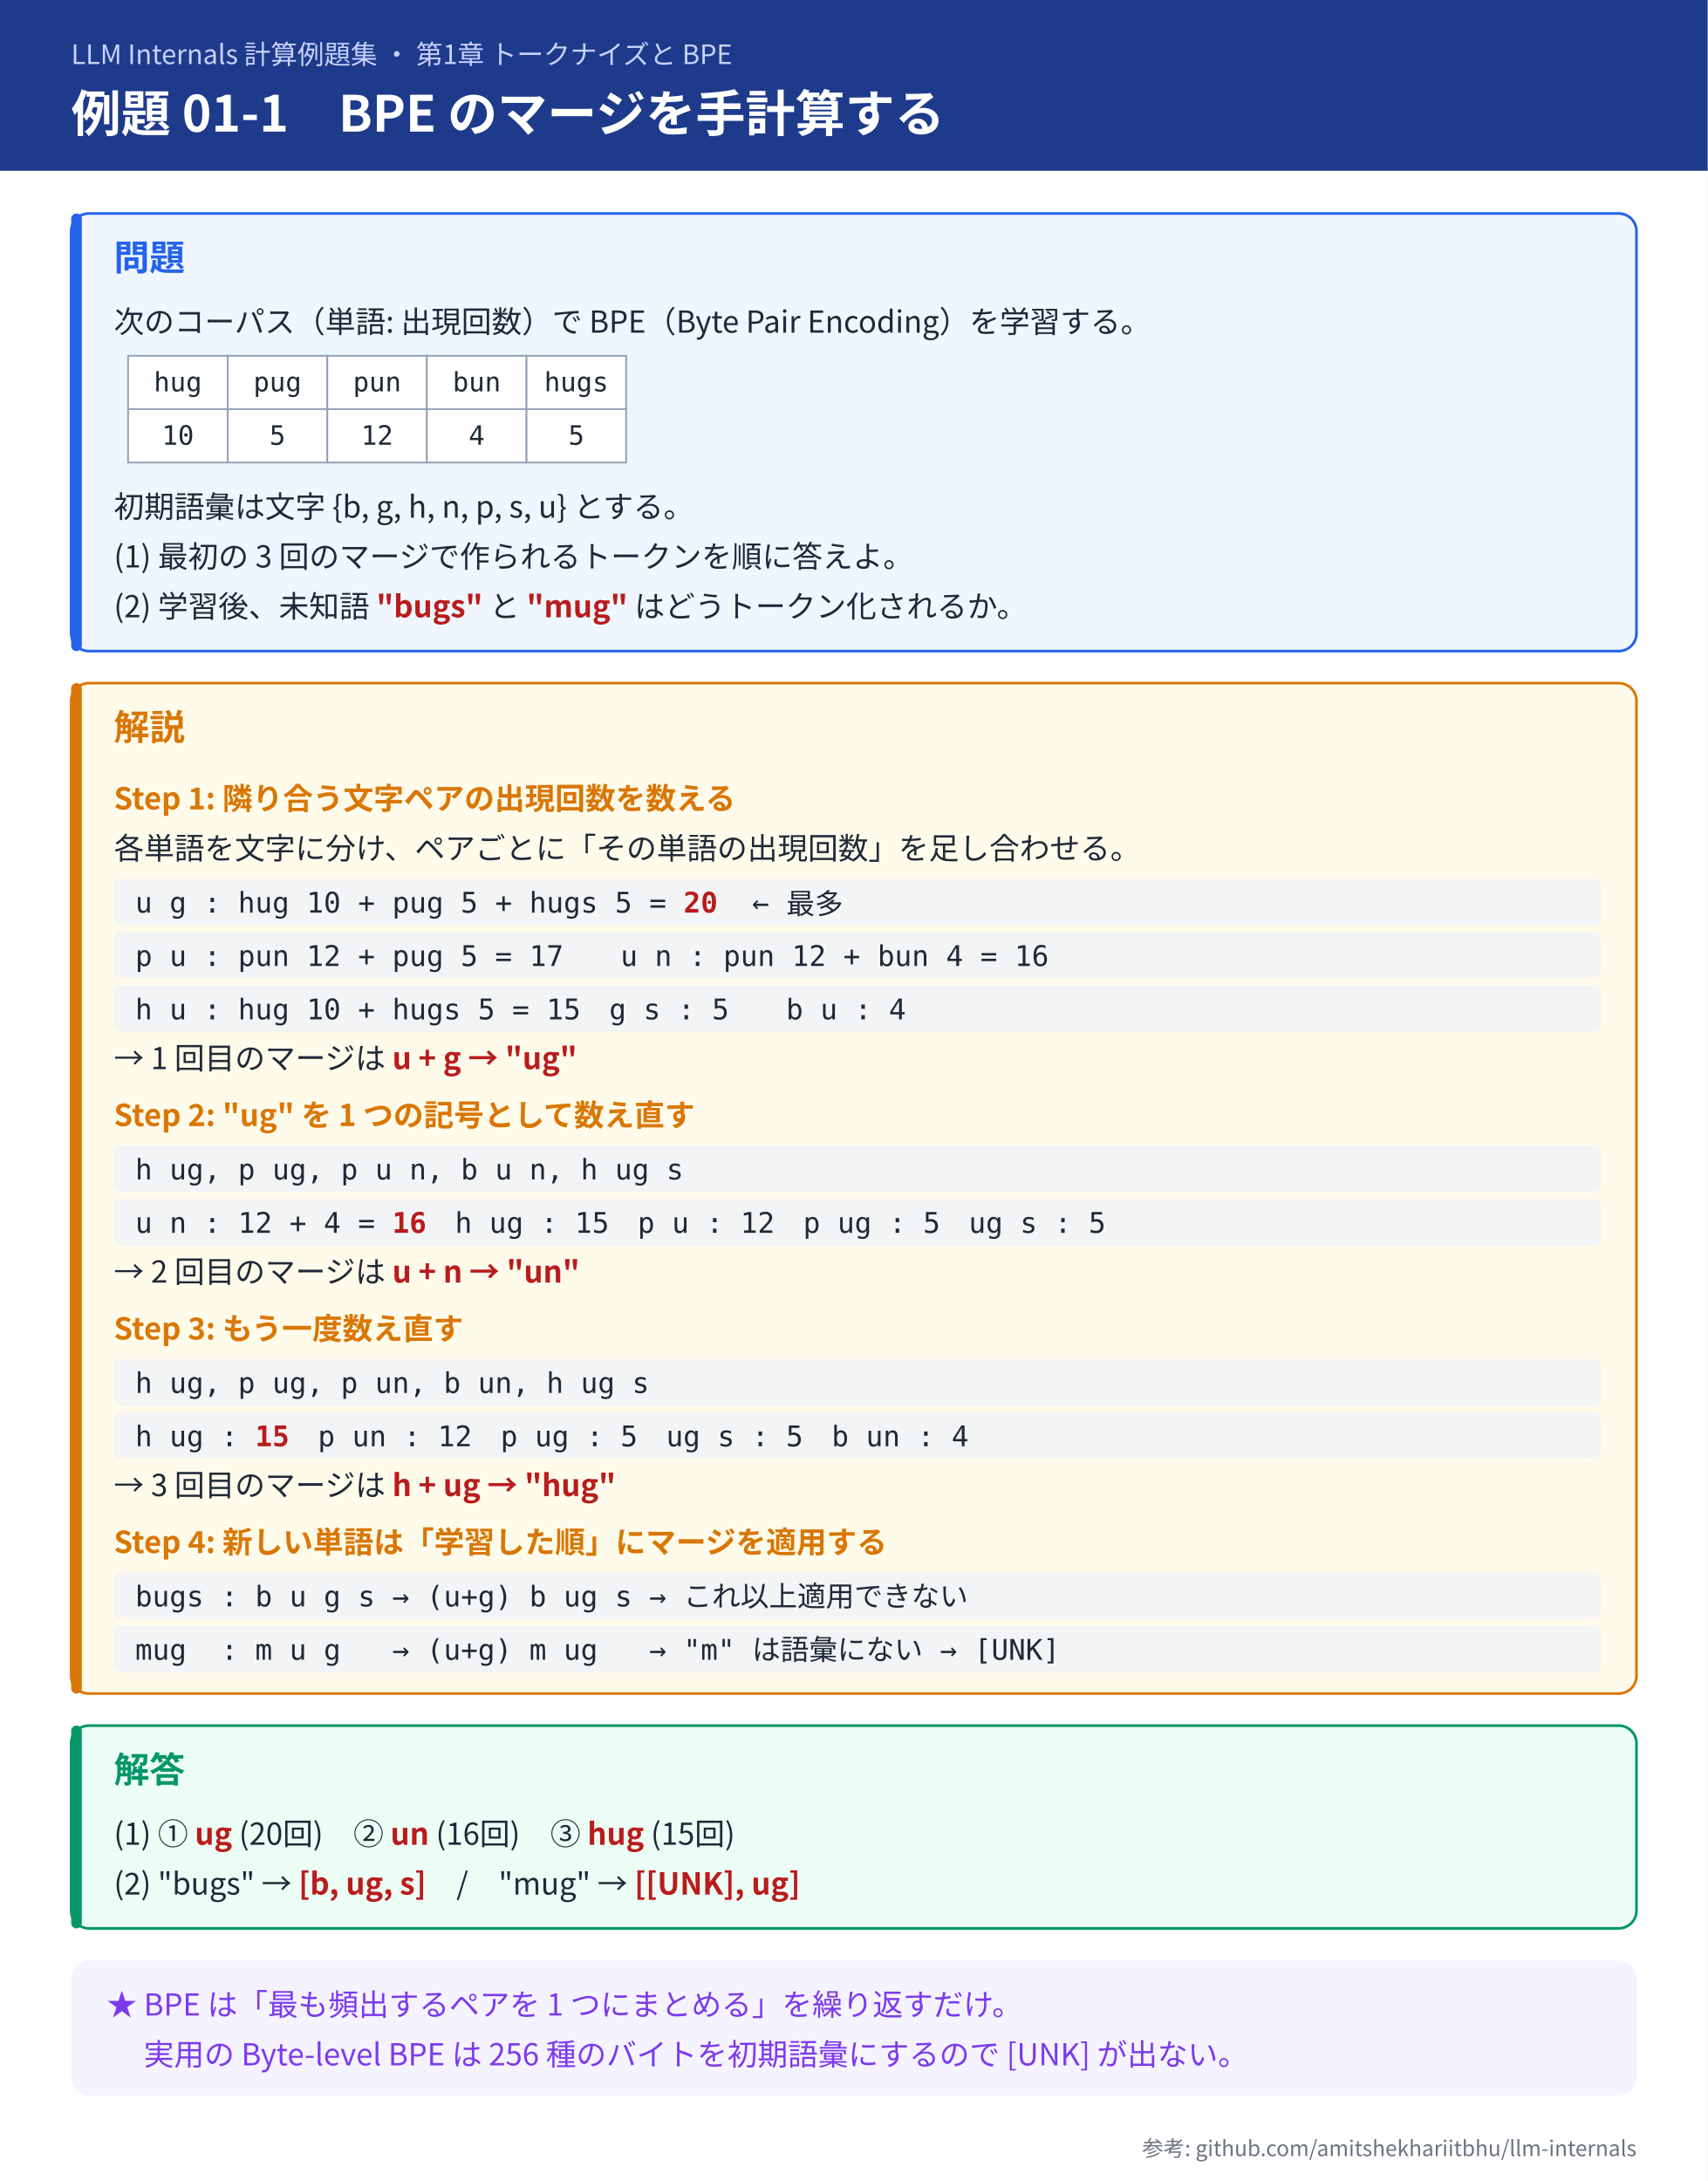
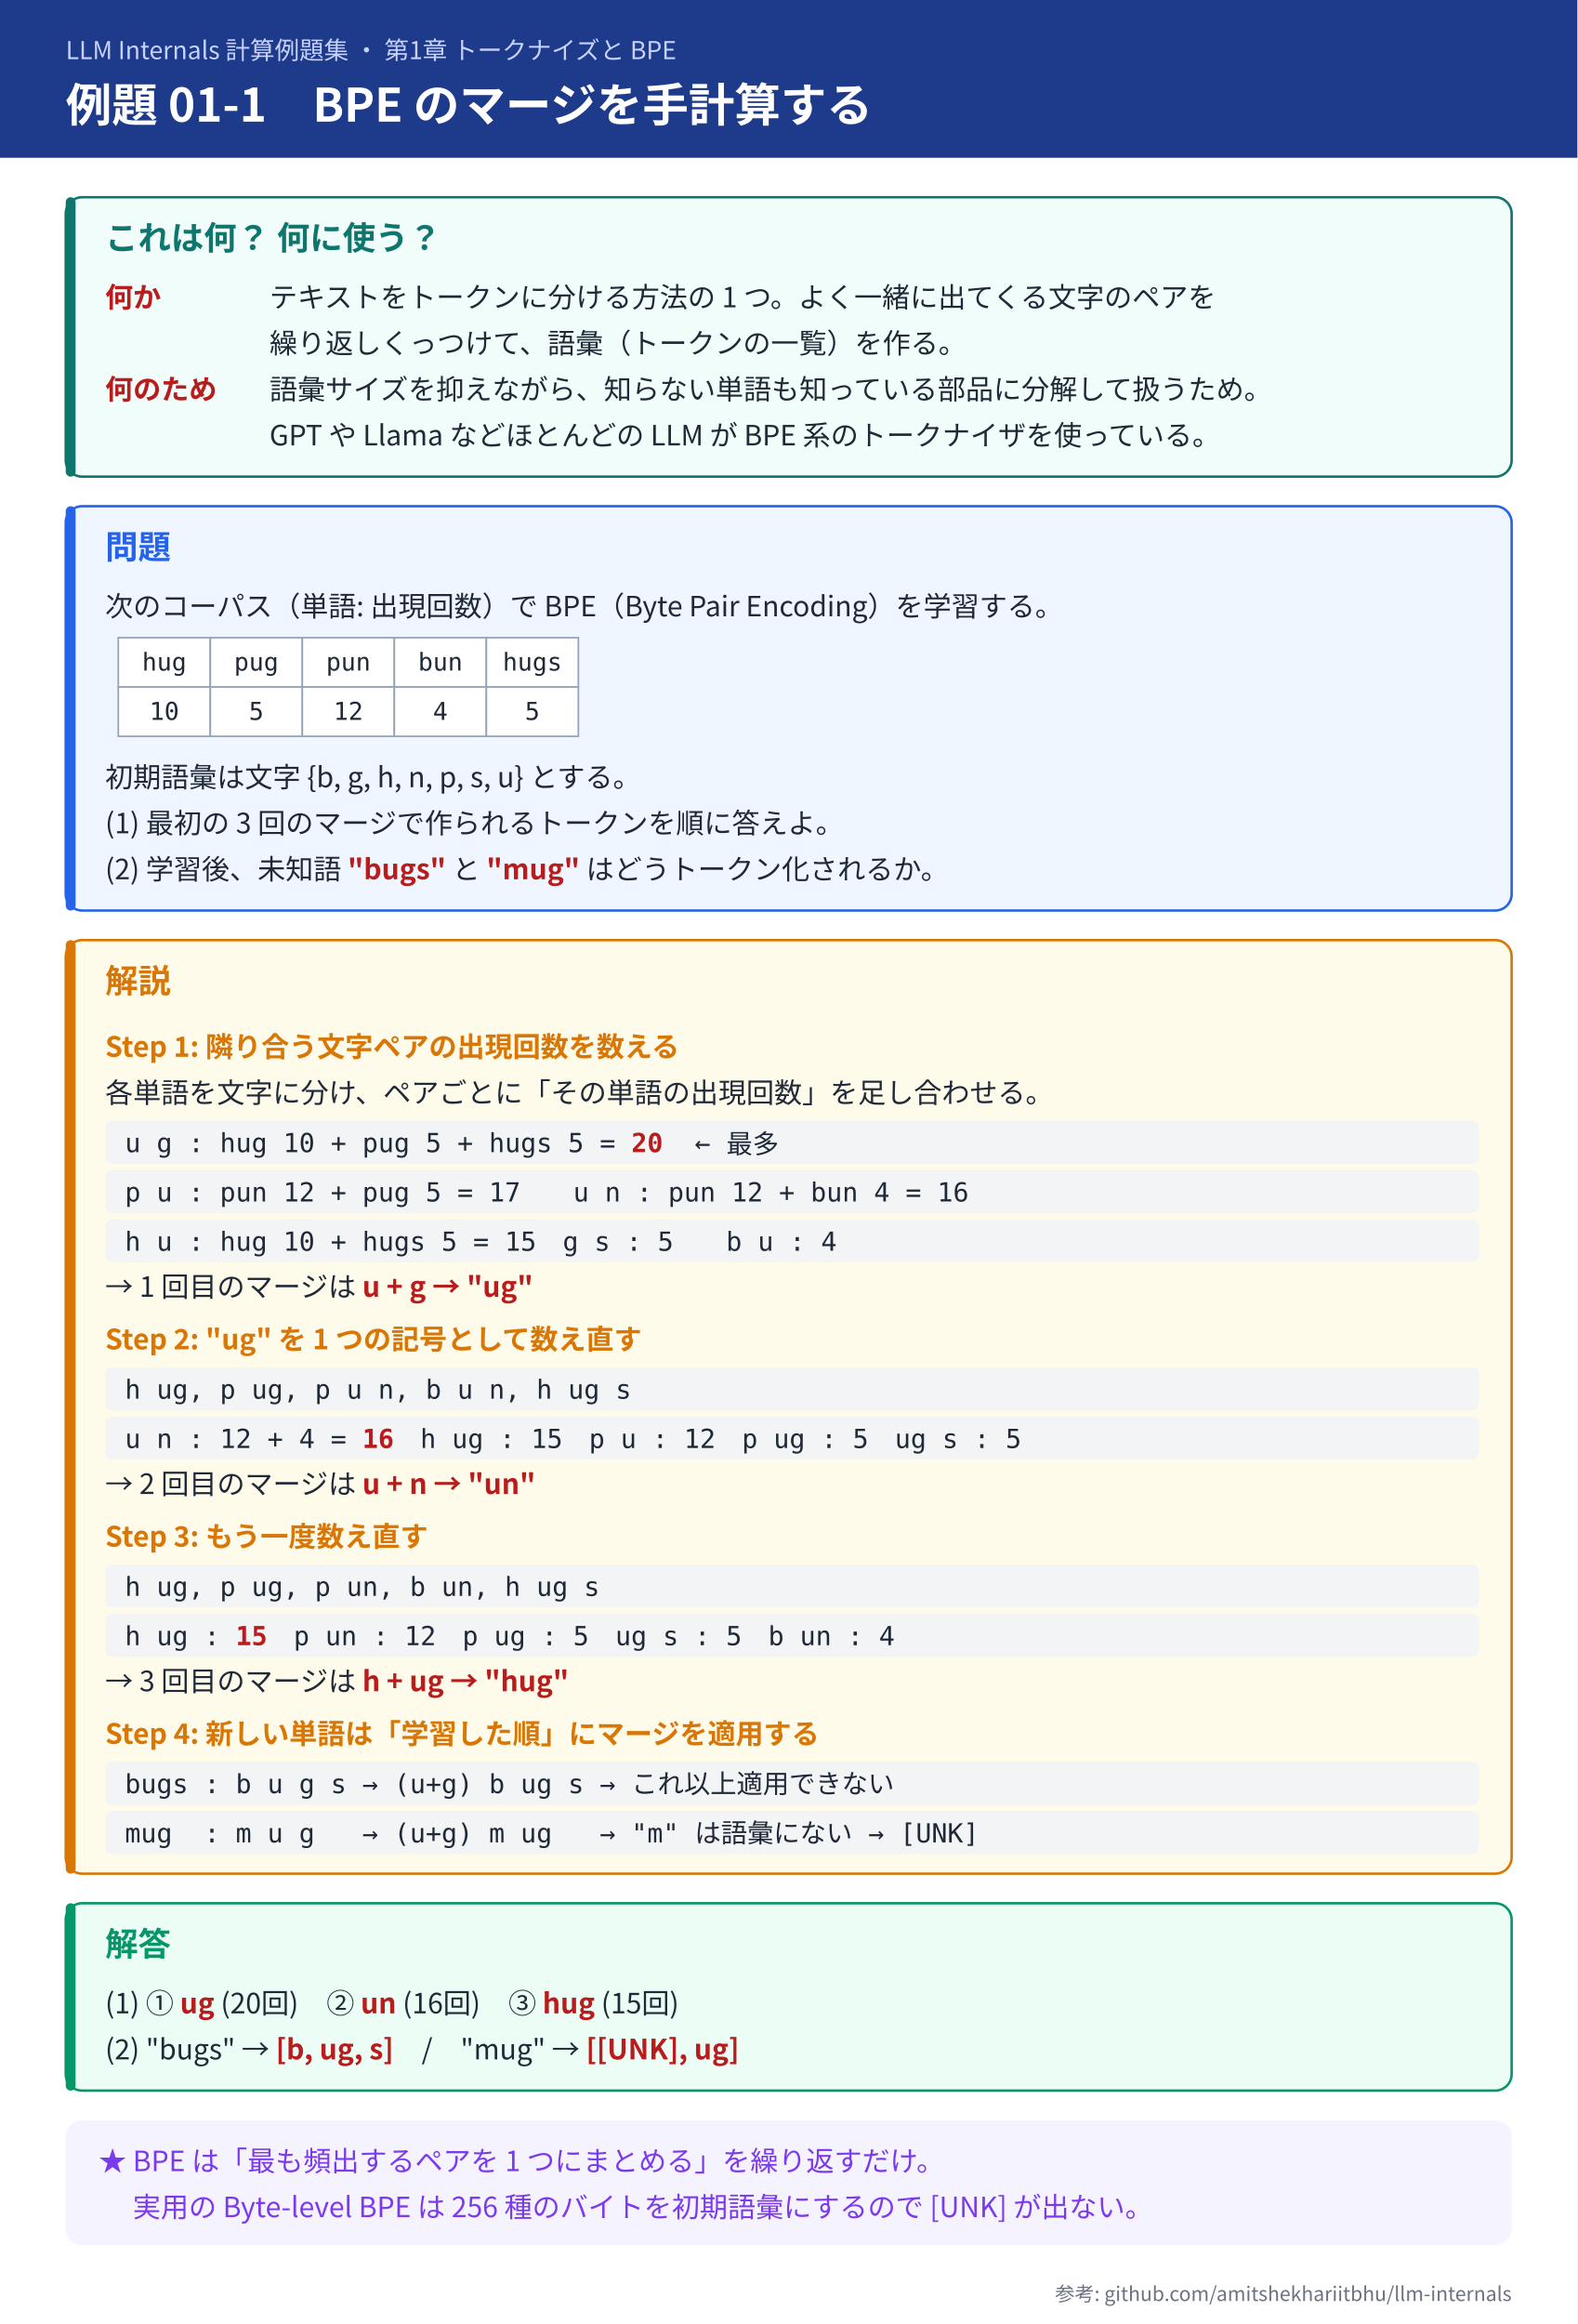
- <svg xmlns="http://www.w3.org/2000/svg" width="960" height="1226" viewBox="0 0 960 1226" font-family="'Noto Sans CJK JP','Noto Sans JP','Hiragino Sans','Yu Gothic','Meiryo','IPAGothic',sans-serif">
-   <rect width="960" height="1226" fill="#ffffff" />
+ <svg xmlns="http://www.w3.org/2000/svg" width="960" height="1414" viewBox="0 0 960 1414" font-family="'Noto Sans CJK JP','Noto Sans JP','Hiragino Sans','Yu Gothic','Meiryo','IPAGothic',sans-serif">
+   <rect width="960" height="1414" fill="#ffffff" />
  <rect x="0" y="0" width="960" height="96" fill="#1e3a8a" />
  <text x="40" y="36" font-size="15" fill="#c7d2fe">LLM Internals 計算例題集 ・ 第1章 トークナイズと BPE</text>
  <text x="40" y="74" font-size="28" font-weight="700" fill="#ffffff">例題 01-1　BPE のマージを手計算する</text>
-   <rect x="40" y="120" width="880" height="246" rx="10" fill="#eff6ff" stroke="#2563eb" stroke-width="1.5" />
-   <rect x="40" y="120" width="6" height="246" rx="3" fill="#2563eb" />
-   <text x="64" y="152" font-size="20" font-weight="700" fill="#2563eb">問題</text>
-   <text x="64" y="187" font-size="17" fill="#1f2937" xml:space="preserve">次のコーパス（単語: 出現回数）で BPE（Byte Pair Encoding）を学習する。</text>
-   <rect x="72" y="200" width="56" height="30" fill="#ffffff" stroke="#94a3b8" />
-   <text x="100.0" y="220" text-anchor="middle" font-family="'DejaVu Sans Mono','Menlo','Consolas','Noto Sans Mono CJK JP','IPAGothic',monospace" font-size="15" fill="#1f2937">hug</text>
-   <rect x="128" y="200" width="56" height="30" fill="#ffffff" stroke="#94a3b8" />
-   <text x="156.0" y="220" text-anchor="middle" font-family="'DejaVu Sans Mono','Menlo','Consolas','Noto Sans Mono CJK JP','IPAGothic',monospace" font-size="15" fill="#1f2937">pug</text>
-   <rect x="184" y="200" width="56" height="30" fill="#ffffff" stroke="#94a3b8" />
-   <text x="212.0" y="220" text-anchor="middle" font-family="'DejaVu Sans Mono','Menlo','Consolas','Noto Sans Mono CJK JP','IPAGothic',monospace" font-size="15" fill="#1f2937">pun</text>
-   <rect x="240" y="200" width="56" height="30" fill="#ffffff" stroke="#94a3b8" />
-   <text x="268.0" y="220" text-anchor="middle" font-family="'DejaVu Sans Mono','Menlo','Consolas','Noto Sans Mono CJK JP','IPAGothic',monospace" font-size="15" fill="#1f2937">bun</text>
-   <rect x="296" y="200" width="56" height="30" fill="#ffffff" stroke="#94a3b8" />
-   <text x="324.0" y="220" text-anchor="middle" font-family="'DejaVu Sans Mono','Menlo','Consolas','Noto Sans Mono CJK JP','IPAGothic',monospace" font-size="15" fill="#1f2937">hugs</text>
-   <rect x="72" y="230" width="56" height="30" fill="#ffffff" stroke="#94a3b8" />
-   <text x="100.0" y="250" text-anchor="middle" font-family="'DejaVu Sans Mono','Menlo','Consolas','Noto Sans Mono CJK JP','IPAGothic',monospace" font-size="15" fill="#1f2937">10</text>
-   <rect x="128" y="230" width="56" height="30" fill="#ffffff" stroke="#94a3b8" />
-   <text x="156.0" y="250" text-anchor="middle" font-family="'DejaVu Sans Mono','Menlo','Consolas','Noto Sans Mono CJK JP','IPAGothic',monospace" font-size="15" fill="#1f2937">5</text>
-   <rect x="184" y="230" width="56" height="30" fill="#ffffff" stroke="#94a3b8" />
-   <text x="212.0" y="250" text-anchor="middle" font-family="'DejaVu Sans Mono','Menlo','Consolas','Noto Sans Mono CJK JP','IPAGothic',monospace" font-size="15" fill="#1f2937">12</text>
-   <rect x="240" y="230" width="56" height="30" fill="#ffffff" stroke="#94a3b8" />
-   <text x="268.0" y="250" text-anchor="middle" font-family="'DejaVu Sans Mono','Menlo','Consolas','Noto Sans Mono CJK JP','IPAGothic',monospace" font-size="15" fill="#1f2937">4</text>
-   <rect x="296" y="230" width="56" height="30" fill="#ffffff" stroke="#94a3b8" />
-   <text x="324.0" y="250" text-anchor="middle" font-family="'DejaVu Sans Mono','Menlo','Consolas','Noto Sans Mono CJK JP','IPAGothic',monospace" font-size="15" fill="#1f2937">5</text>
-   <text x="64" y="291" font-size="17" fill="#1f2937" xml:space="preserve">初期語彙は文字 {b, g, h, n, p, s, u} とする。</text>
-   <text x="64" y="319" font-size="17" fill="#1f2937" xml:space="preserve">(1) 最初の 3 回のマージで作られるトークンを順に答えよ。</text>
-   <text x="64" y="347" font-size="17" fill="#1f2937" xml:space="preserve">(2) 学習後、未知語 <tspan font-weight="700" fill="#b91c1c">"bugs"</tspan> と <tspan font-weight="700" fill="#b91c1c">"mug"</tspan> はどうトークン化されるか。</text>
-   <rect x="40" y="384" width="880" height="568" rx="10" fill="#fffbeb" stroke="#d97706" stroke-width="1.5" />
-   <rect x="40" y="384" width="6" height="568" rx="3" fill="#d97706" />
-   <text x="64" y="416" font-size="20" font-weight="700" fill="#d97706">解説</text>
-   <text x="64" y="455" font-size="17" font-weight="700" fill="#d97706">Step 1: 隣り合う文字ペアの出現回数を数える</text>
-   <text x="64" y="483" font-size="17" fill="#1f2937" xml:space="preserve">各単語を文字に分け、ペアごとに「その単語の出現回数」を足し合わせる。</text>
-   <rect x="64" y="494" width="836" height="26" rx="4" fill="#f3f4f6" />
-   <text x="76" y="513" font-family="'DejaVu Sans Mono','Menlo','Consolas','Noto Sans Mono CJK JP','IPAGothic',monospace" font-size="16" fill="#1f2937" xml:space="preserve">u g : hug 10 + pug 5 + hugs 5 = <tspan font-weight="700" fill="#b91c1c">20</tspan>  ← 最多</text>
-   <rect x="64" y="524" width="836" height="26" rx="4" fill="#f3f4f6" />
-   <text x="76" y="543" font-family="'DejaVu Sans Mono','Menlo','Consolas','Noto Sans Mono CJK JP','IPAGothic',monospace" font-size="16" fill="#1f2937" xml:space="preserve">p u : pun 12 + pug 5 = 17　　u n : pun 12 + bun 4 = 16</text>
-   <rect x="64" y="554" width="836" height="26" rx="4" fill="#f3f4f6" />
-   <text x="76" y="573" font-family="'DejaVu Sans Mono','Menlo','Consolas','Noto Sans Mono CJK JP','IPAGothic',monospace" font-size="16" fill="#1f2937" xml:space="preserve">h u : hug 10 + hugs 5 = 15　g s : 5　　b u : 4</text>
-   <text x="64" y="601" font-size="17" fill="#1f2937" xml:space="preserve">→ 1 回目のマージは <tspan font-weight="700" fill="#b91c1c">u + g → "ug"</tspan>
+   <rect x="40" y="120" width="880" height="170" rx="10" fill="#f0fdfa" stroke="#0f766e" stroke-width="1.5" />
+   <rect x="40" y="120" width="6" height="170" rx="3" fill="#0f766e" />
+   <text x="64" y="152" font-size="20" font-weight="700" fill="#0f766e">これは何？ 何に使う？</text>
+   <text x="64" y="187" font-size="17" font-weight="700" fill="#b91c1c">何か</text>
+   <text x="164" y="187" font-size="17" fill="#1f2937" xml:space="preserve">テキストをトークンに分ける方法の 1 つ。よく一緒に出てくる文字のペアを</text>
+   <text x="164" y="215" font-size="17" fill="#1f2937" xml:space="preserve">繰り返しくっつけて、語彙（トークンの一覧）を作る。</text>
+   <text x="64" y="243" font-size="17" font-weight="700" fill="#b91c1c">何のため</text>
+   <text x="164" y="243" font-size="17" fill="#1f2937" xml:space="preserve">語彙サイズを抑えながら、知らない単語も知っている部品に分解して扱うため。</text>
+   <text x="164" y="271" font-size="17" fill="#1f2937" xml:space="preserve">GPT や Llama などほとんどの LLM が BPE 系のトークナイザを使っている。</text>
+   <rect x="40" y="308" width="880" height="246" rx="10" fill="#eff6ff" stroke="#2563eb" stroke-width="1.5" />
+   <rect x="40" y="308" width="6" height="246" rx="3" fill="#2563eb" />
+   <text x="64" y="340" font-size="20" font-weight="700" fill="#2563eb">問題</text>
+   <text x="64" y="375" font-size="17" fill="#1f2937" xml:space="preserve">次のコーパス（単語: 出現回数）で BPE（Byte Pair Encoding）を学習する。</text>
+   <rect x="72" y="388" width="56" height="30" fill="#ffffff" stroke="#94a3b8" />
+   <text x="100.0" y="408" text-anchor="middle" font-family="'DejaVu Sans Mono','Menlo','Consolas','Noto Sans Mono CJK JP','IPAGothic',monospace" font-size="15" fill="#1f2937">hug</text>
+   <rect x="128" y="388" width="56" height="30" fill="#ffffff" stroke="#94a3b8" />
+   <text x="156.0" y="408" text-anchor="middle" font-family="'DejaVu Sans Mono','Menlo','Consolas','Noto Sans Mono CJK JP','IPAGothic',monospace" font-size="15" fill="#1f2937">pug</text>
+   <rect x="184" y="388" width="56" height="30" fill="#ffffff" stroke="#94a3b8" />
+   <text x="212.0" y="408" text-anchor="middle" font-family="'DejaVu Sans Mono','Menlo','Consolas','Noto Sans Mono CJK JP','IPAGothic',monospace" font-size="15" fill="#1f2937">pun</text>
+   <rect x="240" y="388" width="56" height="30" fill="#ffffff" stroke="#94a3b8" />
+   <text x="268.0" y="408" text-anchor="middle" font-family="'DejaVu Sans Mono','Menlo','Consolas','Noto Sans Mono CJK JP','IPAGothic',monospace" font-size="15" fill="#1f2937">bun</text>
+   <rect x="296" y="388" width="56" height="30" fill="#ffffff" stroke="#94a3b8" />
+   <text x="324.0" y="408" text-anchor="middle" font-family="'DejaVu Sans Mono','Menlo','Consolas','Noto Sans Mono CJK JP','IPAGothic',monospace" font-size="15" fill="#1f2937">hugs</text>
+   <rect x="72" y="418" width="56" height="30" fill="#ffffff" stroke="#94a3b8" />
+   <text x="100.0" y="438" text-anchor="middle" font-family="'DejaVu Sans Mono','Menlo','Consolas','Noto Sans Mono CJK JP','IPAGothic',monospace" font-size="15" fill="#1f2937">10</text>
+   <rect x="128" y="418" width="56" height="30" fill="#ffffff" stroke="#94a3b8" />
+   <text x="156.0" y="438" text-anchor="middle" font-family="'DejaVu Sans Mono','Menlo','Consolas','Noto Sans Mono CJK JP','IPAGothic',monospace" font-size="15" fill="#1f2937">5</text>
+   <rect x="184" y="418" width="56" height="30" fill="#ffffff" stroke="#94a3b8" />
+   <text x="212.0" y="438" text-anchor="middle" font-family="'DejaVu Sans Mono','Menlo','Consolas','Noto Sans Mono CJK JP','IPAGothic',monospace" font-size="15" fill="#1f2937">12</text>
+   <rect x="240" y="418" width="56" height="30" fill="#ffffff" stroke="#94a3b8" />
+   <text x="268.0" y="438" text-anchor="middle" font-family="'DejaVu Sans Mono','Menlo','Consolas','Noto Sans Mono CJK JP','IPAGothic',monospace" font-size="15" fill="#1f2937">4</text>
+   <rect x="296" y="418" width="56" height="30" fill="#ffffff" stroke="#94a3b8" />
+   <text x="324.0" y="438" text-anchor="middle" font-family="'DejaVu Sans Mono','Menlo','Consolas','Noto Sans Mono CJK JP','IPAGothic',monospace" font-size="15" fill="#1f2937">5</text>
+   <text x="64" y="479" font-size="17" fill="#1f2937" xml:space="preserve">初期語彙は文字 {b, g, h, n, p, s, u} とする。</text>
+   <text x="64" y="507" font-size="17" fill="#1f2937" xml:space="preserve">(1) 最初の 3 回のマージで作られるトークンを順に答えよ。</text>
+   <text x="64" y="535" font-size="17" fill="#1f2937" xml:space="preserve">(2) 学習後、未知語 <tspan font-weight="700" fill="#b91c1c">"bugs"</tspan> と <tspan font-weight="700" fill="#b91c1c">"mug"</tspan> はどうトークン化されるか。</text>
+   <rect x="40" y="572" width="880" height="568" rx="10" fill="#fffbeb" stroke="#d97706" stroke-width="1.5" />
+   <rect x="40" y="572" width="6" height="568" rx="3" fill="#d97706" />
+   <text x="64" y="604" font-size="20" font-weight="700" fill="#d97706">解説</text>
+   <text x="64" y="643" font-size="17" font-weight="700" fill="#d97706">Step 1: 隣り合う文字ペアの出現回数を数える</text>
+   <text x="64" y="671" font-size="17" fill="#1f2937" xml:space="preserve">各単語を文字に分け、ペアごとに「その単語の出現回数」を足し合わせる。</text>
+   <rect x="64" y="682" width="836" height="26" rx="4" fill="#f3f4f6" />
+   <text x="76" y="701" font-family="'DejaVu Sans Mono','Menlo','Consolas','Noto Sans Mono CJK JP','IPAGothic',monospace" font-size="16" fill="#1f2937" xml:space="preserve">u g : hug 10 + pug 5 + hugs 5 = <tspan font-weight="700" fill="#b91c1c">20</tspan>  ← 最多</text>
+   <rect x="64" y="712" width="836" height="26" rx="4" fill="#f3f4f6" />
+   <text x="76" y="731" font-family="'DejaVu Sans Mono','Menlo','Consolas','Noto Sans Mono CJK JP','IPAGothic',monospace" font-size="16" fill="#1f2937" xml:space="preserve">p u : pun 12 + pug 5 = 17　　u n : pun 12 + bun 4 = 16</text>
+   <rect x="64" y="742" width="836" height="26" rx="4" fill="#f3f4f6" />
+   <text x="76" y="761" font-family="'DejaVu Sans Mono','Menlo','Consolas','Noto Sans Mono CJK JP','IPAGothic',monospace" font-size="16" fill="#1f2937" xml:space="preserve">h u : hug 10 + hugs 5 = 15　g s : 5　　b u : 4</text>
+   <text x="64" y="789" font-size="17" fill="#1f2937" xml:space="preserve">→ 1 回目のマージは <tspan font-weight="700" fill="#b91c1c">u + g → "ug"</tspan>
  </text>
-   <text x="64" y="633" font-size="17" font-weight="700" fill="#d97706">Step 2: "ug" を 1 つの記号として数え直す</text>
-   <rect x="64" y="644" width="836" height="26" rx="4" fill="#f3f4f6" />
-   <text x="76" y="663" font-family="'DejaVu Sans Mono','Menlo','Consolas','Noto Sans Mono CJK JP','IPAGothic',monospace" font-size="16" fill="#1f2937" xml:space="preserve">h ug, p ug, p u n, b u n, h ug s</text>
-   <rect x="64" y="674" width="836" height="26" rx="4" fill="#f3f4f6" />
-   <text x="76" y="693" font-family="'DejaVu Sans Mono','Menlo','Consolas','Noto Sans Mono CJK JP','IPAGothic',monospace" font-size="16" fill="#1f2937" xml:space="preserve">u n : 12 + 4 = <tspan font-weight="700" fill="#b91c1c">16</tspan>　h ug : 15　p u : 12　p ug : 5　ug s : 5</text>
-   <text x="64" y="721" font-size="17" fill="#1f2937" xml:space="preserve">→ 2 回目のマージは <tspan font-weight="700" fill="#b91c1c">u + n → "un"</tspan>
+   <text x="64" y="821" font-size="17" font-weight="700" fill="#d97706">Step 2: "ug" を 1 つの記号として数え直す</text>
+   <rect x="64" y="832" width="836" height="26" rx="4" fill="#f3f4f6" />
+   <text x="76" y="851" font-family="'DejaVu Sans Mono','Menlo','Consolas','Noto Sans Mono CJK JP','IPAGothic',monospace" font-size="16" fill="#1f2937" xml:space="preserve">h ug, p ug, p u n, b u n, h ug s</text>
+   <rect x="64" y="862" width="836" height="26" rx="4" fill="#f3f4f6" />
+   <text x="76" y="881" font-family="'DejaVu Sans Mono','Menlo','Consolas','Noto Sans Mono CJK JP','IPAGothic',monospace" font-size="16" fill="#1f2937" xml:space="preserve">u n : 12 + 4 = <tspan font-weight="700" fill="#b91c1c">16</tspan>　h ug : 15　p u : 12　p ug : 5　ug s : 5</text>
+   <text x="64" y="909" font-size="17" fill="#1f2937" xml:space="preserve">→ 2 回目のマージは <tspan font-weight="700" fill="#b91c1c">u + n → "un"</tspan>
  </text>
-   <text x="64" y="753" font-size="17" font-weight="700" fill="#d97706">Step 3: もう一度数え直す</text>
-   <rect x="64" y="764" width="836" height="26" rx="4" fill="#f3f4f6" />
-   <text x="76" y="783" font-family="'DejaVu Sans Mono','Menlo','Consolas','Noto Sans Mono CJK JP','IPAGothic',monospace" font-size="16" fill="#1f2937" xml:space="preserve">h ug, p ug, p un, b un, h ug s</text>
-   <rect x="64" y="794" width="836" height="26" rx="4" fill="#f3f4f6" />
-   <text x="76" y="813" font-family="'DejaVu Sans Mono','Menlo','Consolas','Noto Sans Mono CJK JP','IPAGothic',monospace" font-size="16" fill="#1f2937" xml:space="preserve">h ug : <tspan font-weight="700" fill="#b91c1c">15</tspan>　p un : 12　p ug : 5　ug s : 5　b un : 4</text>
-   <text x="64" y="841" font-size="17" fill="#1f2937" xml:space="preserve">→ 3 回目のマージは <tspan font-weight="700" fill="#b91c1c">h + ug → "hug"</tspan>
+   <text x="64" y="941" font-size="17" font-weight="700" fill="#d97706">Step 3: もう一度数え直す</text>
+   <rect x="64" y="952" width="836" height="26" rx="4" fill="#f3f4f6" />
+   <text x="76" y="971" font-family="'DejaVu Sans Mono','Menlo','Consolas','Noto Sans Mono CJK JP','IPAGothic',monospace" font-size="16" fill="#1f2937" xml:space="preserve">h ug, p ug, p un, b un, h ug s</text>
+   <rect x="64" y="982" width="836" height="26" rx="4" fill="#f3f4f6" />
+   <text x="76" y="1001" font-family="'DejaVu Sans Mono','Menlo','Consolas','Noto Sans Mono CJK JP','IPAGothic',monospace" font-size="16" fill="#1f2937" xml:space="preserve">h ug : <tspan font-weight="700" fill="#b91c1c">15</tspan>　p un : 12　p ug : 5　ug s : 5　b un : 4</text>
+   <text x="64" y="1029" font-size="17" fill="#1f2937" xml:space="preserve">→ 3 回目のマージは <tspan font-weight="700" fill="#b91c1c">h + ug → "hug"</tspan>
  </text>
-   <text x="64" y="873" font-size="17" font-weight="700" fill="#d97706">Step 4: 新しい単語は「学習した順」にマージを適用する</text>
-   <rect x="64" y="884" width="836" height="26" rx="4" fill="#f3f4f6" />
-   <text x="76" y="903" font-family="'DejaVu Sans Mono','Menlo','Consolas','Noto Sans Mono CJK JP','IPAGothic',monospace" font-size="16" fill="#1f2937" xml:space="preserve">bugs : b u g s → (u+g) b ug s → これ以上適用できない</text>
-   <rect x="64" y="914" width="836" height="26" rx="4" fill="#f3f4f6" />
-   <text x="76" y="933" font-family="'DejaVu Sans Mono','Menlo','Consolas','Noto Sans Mono CJK JP','IPAGothic',monospace" font-size="16" fill="#1f2937" xml:space="preserve">mug  : m u g   → (u+g) m ug   → "m" は語彙にない → [UNK]</text>
-   <rect x="40" y="970" width="880" height="114" rx="10" fill="#ecfdf5" stroke="#059669" stroke-width="1.5" />
-   <rect x="40" y="970" width="6" height="114" rx="3" fill="#059669" />
-   <text x="64" y="1002" font-size="20" font-weight="700" fill="#059669">解答</text>
-   <text x="64" y="1037" font-size="17" fill="#1f2937" xml:space="preserve">(1) ① <tspan font-weight="700" fill="#b91c1c">ug</tspan> (20回)　② <tspan font-weight="700" fill="#b91c1c">un</tspan> (16回)　③ <tspan font-weight="700" fill="#b91c1c">hug</tspan> (15回)</text>
-   <text x="64" y="1065" font-size="17" fill="#1f2937" xml:space="preserve">(2) "bugs" → <tspan font-weight="700" fill="#b91c1c">[b, ug, s]</tspan>　/　"mug" → <tspan font-weight="700" fill="#b91c1c">[[UNK], ug]</tspan>
+   <text x="64" y="1061" font-size="17" font-weight="700" fill="#d97706">Step 4: 新しい単語は「学習した順」にマージを適用する</text>
+   <rect x="64" y="1072" width="836" height="26" rx="4" fill="#f3f4f6" />
+   <text x="76" y="1091" font-family="'DejaVu Sans Mono','Menlo','Consolas','Noto Sans Mono CJK JP','IPAGothic',monospace" font-size="16" fill="#1f2937" xml:space="preserve">bugs : b u g s → (u+g) b ug s → これ以上適用できない</text>
+   <rect x="64" y="1102" width="836" height="26" rx="4" fill="#f3f4f6" />
+   <text x="76" y="1121" font-family="'DejaVu Sans Mono','Menlo','Consolas','Noto Sans Mono CJK JP','IPAGothic',monospace" font-size="16" fill="#1f2937" xml:space="preserve">mug  : m u g   → (u+g) m ug   → "m" は語彙にない → [UNK]</text>
+   <rect x="40" y="1158" width="880" height="114" rx="10" fill="#ecfdf5" stroke="#059669" stroke-width="1.5" />
+   <rect x="40" y="1158" width="6" height="114" rx="3" fill="#059669" />
+   <text x="64" y="1190" font-size="20" font-weight="700" fill="#059669">解答</text>
+   <text x="64" y="1225" font-size="17" fill="#1f2937" xml:space="preserve">(1) ① <tspan font-weight="700" fill="#b91c1c">ug</tspan> (20回)　② <tspan font-weight="700" fill="#b91c1c">un</tspan> (16回)　③ <tspan font-weight="700" fill="#b91c1c">hug</tspan> (15回)</text>
+   <text x="64" y="1253" font-size="17" fill="#1f2937" xml:space="preserve">(2) "bugs" → <tspan font-weight="700" fill="#b91c1c">[b, ug, s]</tspan>　/　"mug" → <tspan font-weight="700" fill="#b91c1c">[[UNK], ug]</tspan>
  </text>
-   <rect x="40" y="1102" width="880" height="76" rx="10" fill="#f5f3ff" />
-   <text x="60" y="1133" font-size="17" fill="#7c3aed" xml:space="preserve">★ BPE は「最も頻出するペアを 1 つにまとめる」を繰り返すだけ。</text>
-   <text x="60" y="1161" font-size="17" fill="#7c3aed" xml:space="preserve">　 実用の Byte-level BPE は 256 種のバイトを初期語彙にするので [UNK] が出ない。</text>
-   <text x="920" y="1212" font-size="12" text-anchor="end" fill="#6b7280">参考: github.com/amitshekhariitbhu/llm-internals</text>
+   <rect x="40" y="1290" width="880" height="76" rx="10" fill="#f5f3ff" />
+   <text x="60" y="1321" font-size="17" fill="#7c3aed" xml:space="preserve">★ BPE は「最も頻出するペアを 1 つにまとめる」を繰り返すだけ。</text>
+   <text x="60" y="1349" font-size="17" fill="#7c3aed" xml:space="preserve">　 実用の Byte-level BPE は 256 種のバイトを初期語彙にするので [UNK] が出ない。</text>
+   <text x="920" y="1400" font-size="12" text-anchor="end" fill="#6b7280">参考: github.com/amitshekhariitbhu/llm-internals</text>
</svg>
